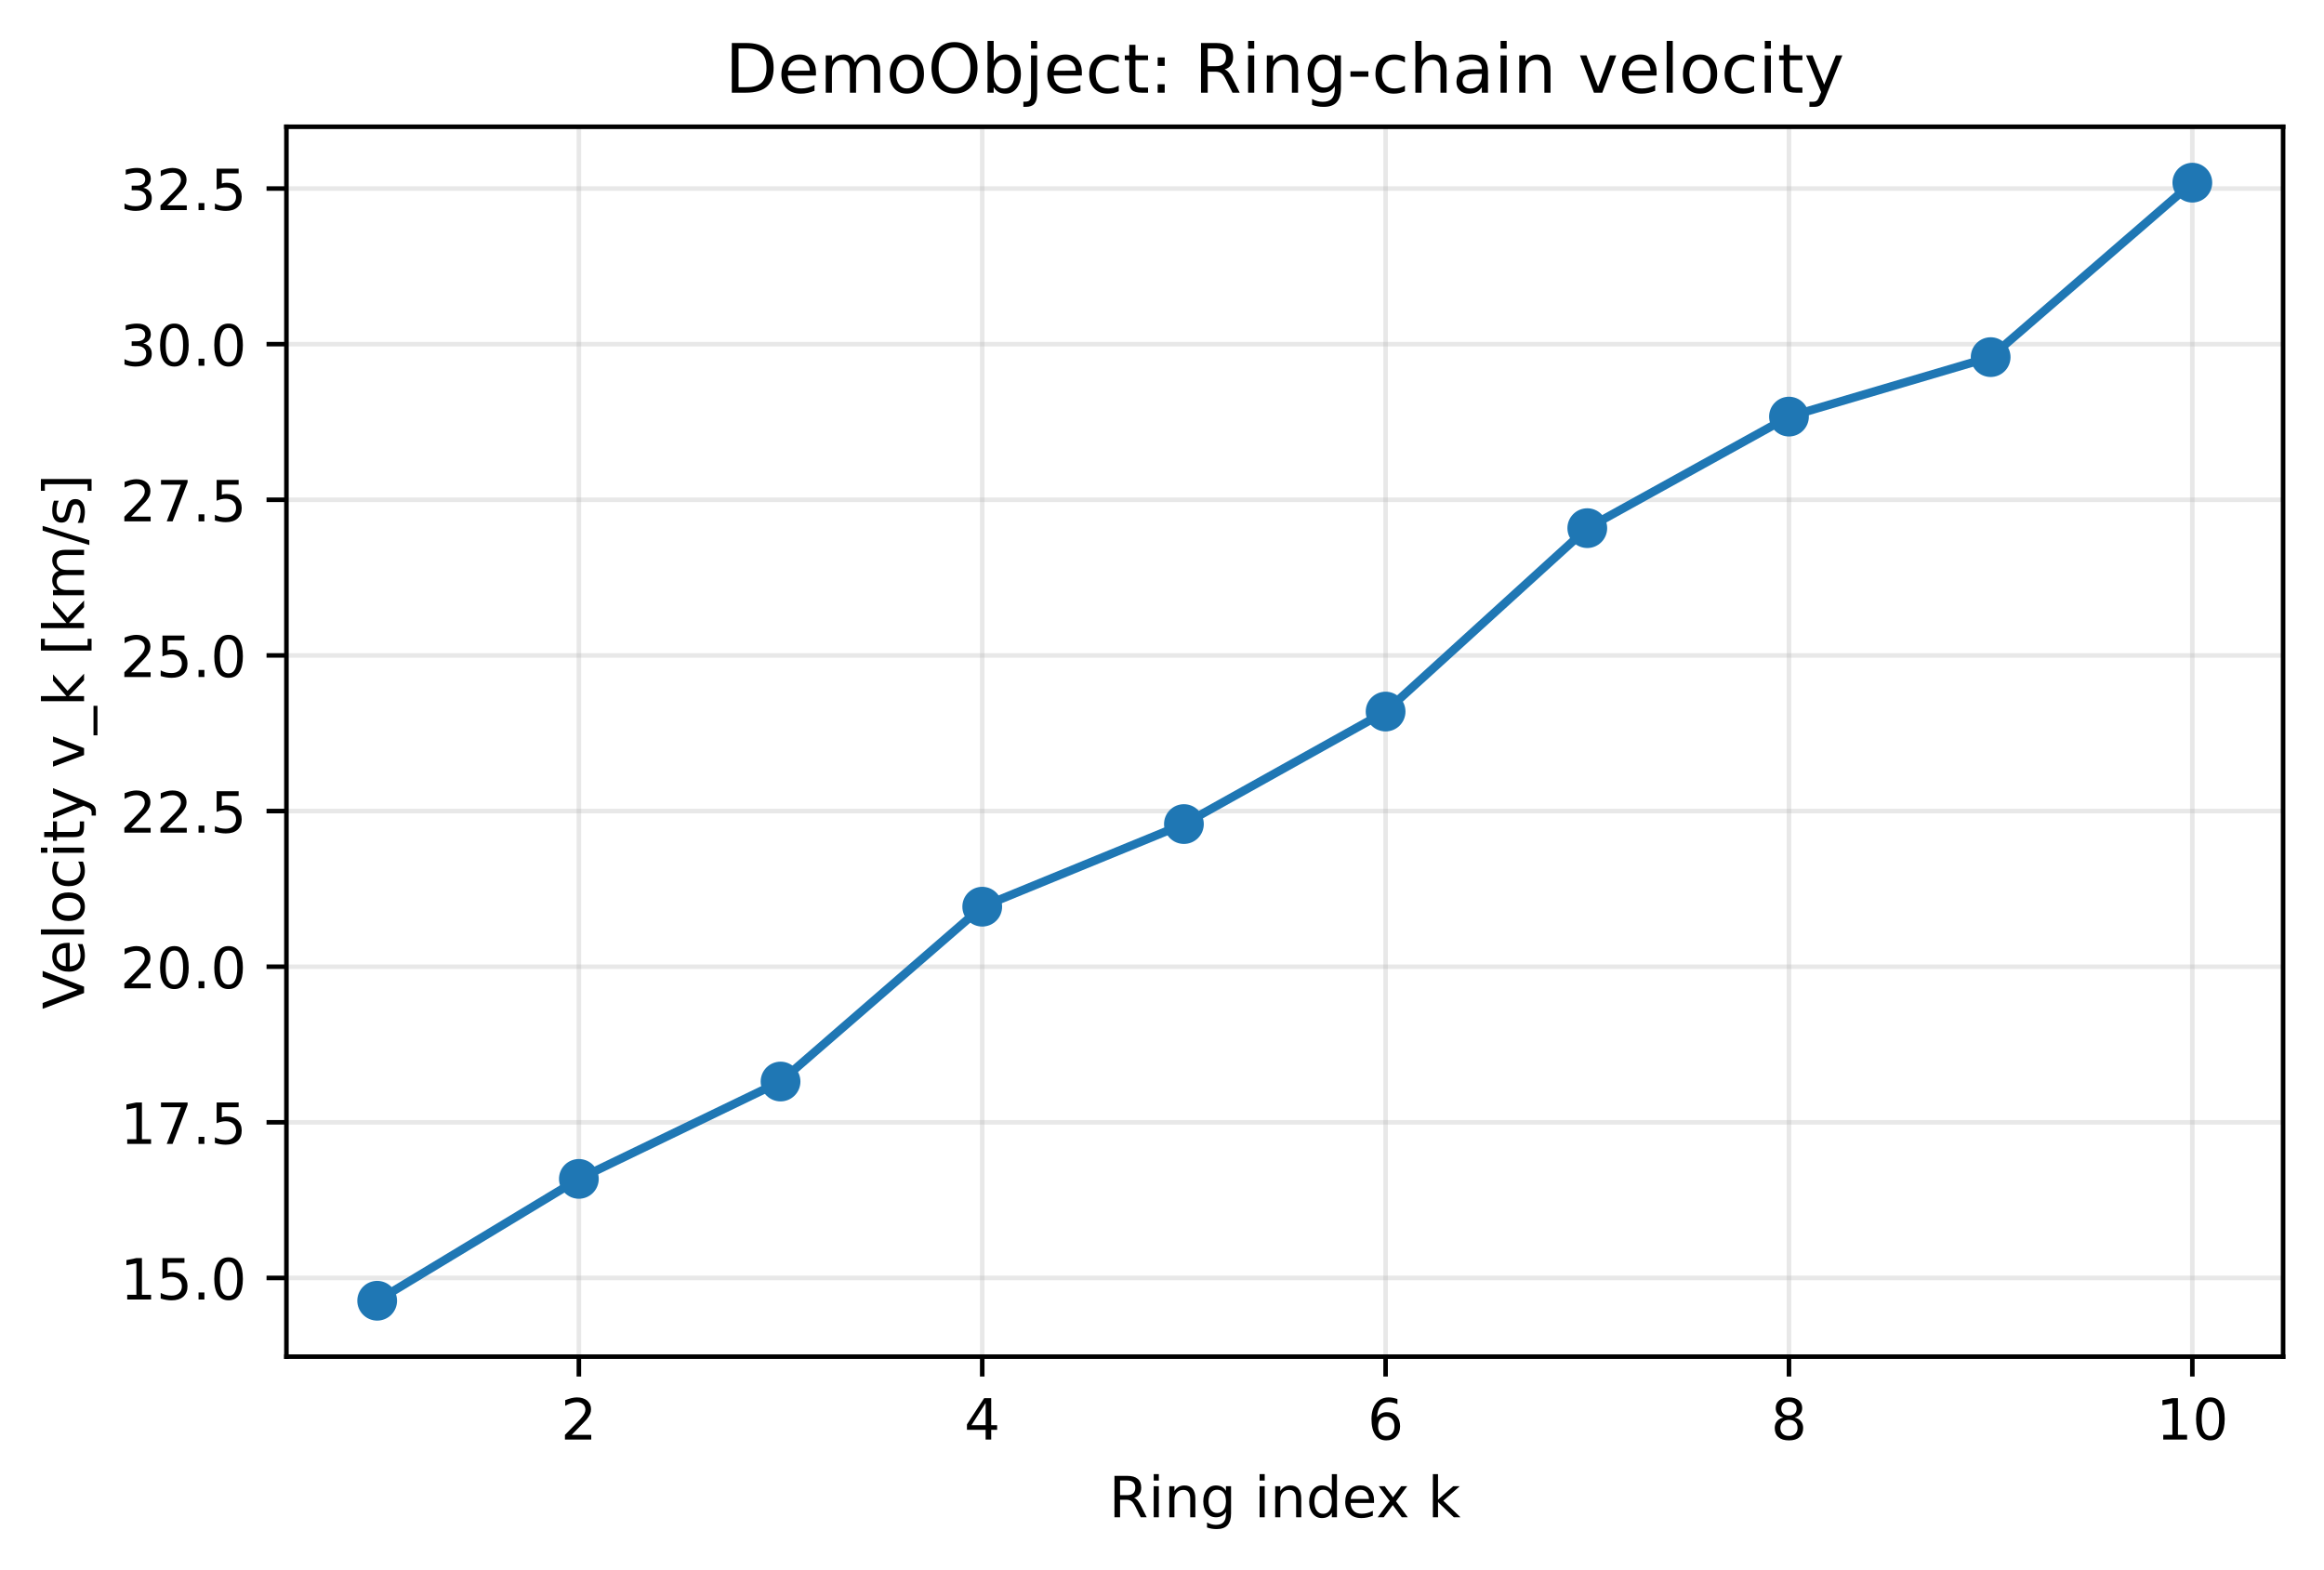
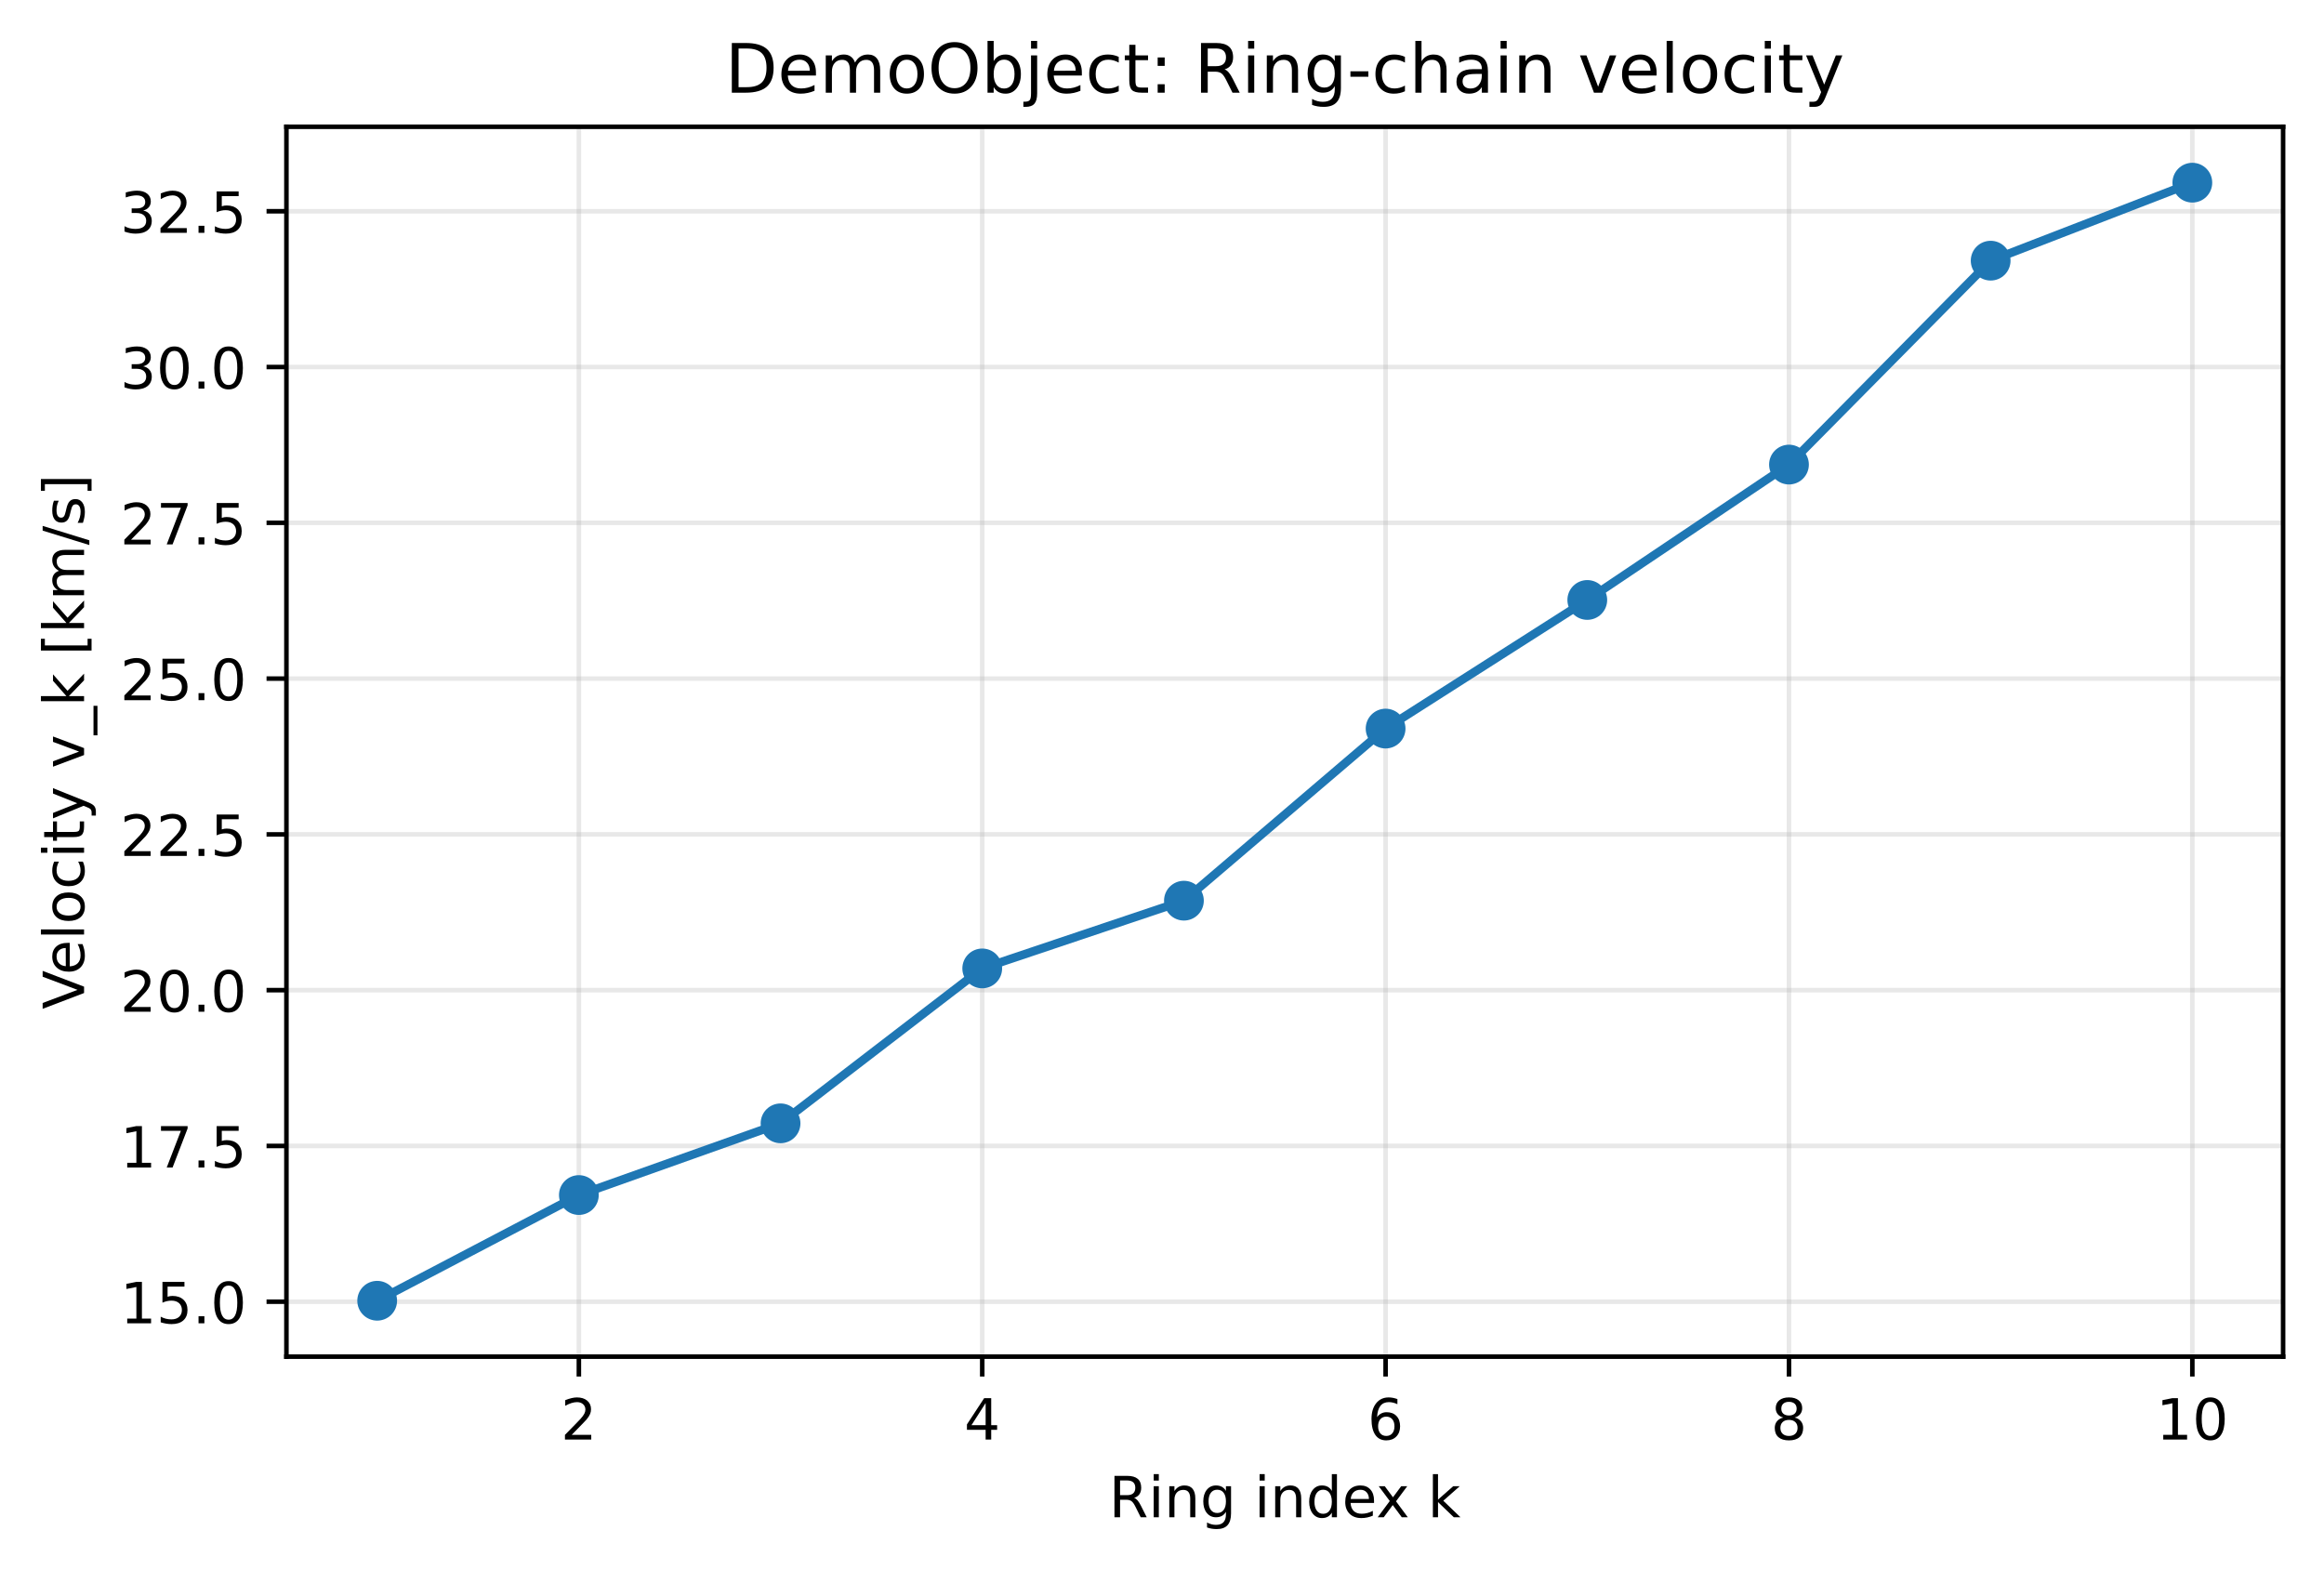
<svg xmlns="http://www.w3.org/2000/svg" xmlns:xlink="http://www.w3.org/1999/xlink" width="409.118pt" height="276.396pt" viewBox="0 0 409.118 276.396" version="1.1">
  <defs>
    <style type="text/css">*{stroke-linejoin: round; stroke-linecap: butt}</style>
  </defs>
  <g id="figure_1">
    <g id="patch_1">
      <path d="M 0 276.396  L 409.118 276.396  L 409.118 0  L 0 0  z " style="fill: #ffffff" />
    </g>
    <g id="axes_1">
      <g id="patch_2">
        <path d="M 50.422 238.84  L 401.918 238.84  L 401.918 22.318  L 50.422 22.318  z " style="fill: #ffffff" />
      </g>
      <g id="matplotlib.axis_1">
        <g id="xtick_1">
          <g id="line2d_1">
-             <path d="M 101.904 238.84  L 101.904 22.318  " clip-path="url(#p77e5ca4550)" style="fill: none; stroke: #b0b0b0; stroke-opacity: 0.3; stroke-width: 0.8; stroke-linecap: square" />
+             <path d="M 101.904 238.84  L 101.904 22.318  " clip-path="url(#p3a90d62d83)" style="fill: none; stroke: #b0b0b0; stroke-opacity: 0.3; stroke-width: 0.8; stroke-linecap: square" />
          </g>
          <g id="line2d_2">
            <defs>
-               <path id="m65d70c74c4" d="M 0 0  L 0 3.5  " style="stroke: #000000; stroke-width: 0.8" />
+               <path id="m80e7e30680" d="M 0 0  L 0 3.5  " style="stroke: #000000; stroke-width: 0.8" />
            </defs>
            <g>
-               <use xlink:href="#m65d70c74c4" x="101.904" y="238.84" style="stroke: #000000; stroke-width: 0.8" />
+               <use xlink:href="#m80e7e30680" x="101.904" y="238.84" style="stroke: #000000; stroke-width: 0.8" />
            </g>
          </g>
          <g id="text_1">
            <g transform="translate(98.72237 253.4381) scale(0.1 -0.1)">
              <defs>
                <path id="DejaVuSans-32" d="M 1228 531  L 3431 531  L 3431 0  L 469 0  L 469 531  Q 828 903 1448 1529  Q 2069 2156 2228 2338  Q 2531 2678 2651 2914  Q 2772 3150 2772 3378  Q 2772 3750 2511 3984  Q 2250 4219 1831 4219  Q 1534 4219 1204 4116  Q 875 4013 500 3803  L 500 4441  Q 881 4594 1212 4672  Q 1544 4750 1819 4750  Q 2544 4750 2975 4387  Q 3406 4025 3406 3419  Q 3406 3131 3298 2873  Q 3191 2616 2906 2266  Q 2828 2175 2409 1742  Q 1991 1309 1228 531  z " transform="scale(0.015625)" />
              </defs>
              <use xlink:href="#DejaVuSans-32" />
            </g>
          </g>
        </g>
        <g id="xtick_2">
          <g id="line2d_3">
-             <path d="M 172.913 238.84  L 172.913 22.318  " clip-path="url(#p77e5ca4550)" style="fill: none; stroke: #b0b0b0; stroke-opacity: 0.3; stroke-width: 0.8; stroke-linecap: square" />
+             <path d="M 172.913 238.84  L 172.913 22.318  " clip-path="url(#p3a90d62d83)" style="fill: none; stroke: #b0b0b0; stroke-opacity: 0.3; stroke-width: 0.8; stroke-linecap: square" />
          </g>
          <g id="line2d_4">
            <g>
-               <use xlink:href="#m65d70c74c4" x="172.913" y="238.84" style="stroke: #000000; stroke-width: 0.8" />
+               <use xlink:href="#m80e7e30680" x="172.913" y="238.84" style="stroke: #000000; stroke-width: 0.8" />
            </g>
          </g>
          <g id="text_2">
            <g transform="translate(169.7317 253.4381) scale(0.1 -0.1)">
              <defs>
                <path id="DejaVuSans-34" d="M 2419 4116  L 825 1625  L 2419 1625  L 2419 4116  z M 2253 4666  L 3047 4666  L 3047 1625  L 3713 1625  L 3713 1100  L 3047 1100  L 3047 0  L 2419 0  L 2419 1100  L 313 1100  L 313 1709  L 2253 4666  z " transform="scale(0.015625)" />
              </defs>
              <use xlink:href="#DejaVuSans-34" />
            </g>
          </g>
        </g>
        <g id="xtick_3">
          <g id="line2d_5">
-             <path d="M 243.922 238.84  L 243.922 22.318  " clip-path="url(#p77e5ca4550)" style="fill: none; stroke: #b0b0b0; stroke-opacity: 0.3; stroke-width: 0.8; stroke-linecap: square" />
+             <path d="M 243.922 238.84  L 243.922 22.318  " clip-path="url(#p3a90d62d83)" style="fill: none; stroke: #b0b0b0; stroke-opacity: 0.3; stroke-width: 0.8; stroke-linecap: square" />
          </g>
          <g id="line2d_6">
            <g>
-               <use xlink:href="#m65d70c74c4" x="243.922" y="238.84" style="stroke: #000000; stroke-width: 0.8" />
+               <use xlink:href="#m80e7e30680" x="243.922" y="238.84" style="stroke: #000000; stroke-width: 0.8" />
            </g>
          </g>
          <g id="text_3">
            <g transform="translate(240.741 253.4381) scale(0.1 -0.1)">
              <defs>
                <path id="DejaVuSans-36" d="M 2113 2584  Q 1688 2584 1439 2293  Q 1191 2003 1191 1497  Q 1191 994 1439 701  Q 1688 409 2113 409  Q 2538 409 2786 701  Q 3034 994 3034 1497  Q 3034 2003 2786 2293  Q 2538 2584 2113 2584  z M 3366 4563  L 3366 3988  Q 3128 4100 2886 4159  Q 2644 4219 2406 4219  Q 1781 4219 1451 3797  Q 1122 3375 1075 2522  Q 1259 2794 1537 2939  Q 1816 3084 2150 3084  Q 2853 3084 3261 2657  Q 3669 2231 3669 1497  Q 3669 778 3244 343  Q 2819 -91 2113 -91  Q 1303 -91 875 529  Q 447 1150 447 2328  Q 447 3434 972 4092  Q 1497 4750 2381 4750  Q 2619 4750 2861 4703  Q 3103 4656 3366 4563  z " transform="scale(0.015625)" />
              </defs>
              <use xlink:href="#DejaVuSans-36" />
            </g>
          </g>
        </g>
        <g id="xtick_4">
          <g id="line2d_7">
-             <path d="M 314.932 238.84  L 314.932 22.318  " clip-path="url(#p77e5ca4550)" style="fill: none; stroke: #b0b0b0; stroke-opacity: 0.3; stroke-width: 0.8; stroke-linecap: square" />
+             <path d="M 314.932 238.84  L 314.932 22.318  " clip-path="url(#p3a90d62d83)" style="fill: none; stroke: #b0b0b0; stroke-opacity: 0.3; stroke-width: 0.8; stroke-linecap: square" />
          </g>
          <g id="line2d_8">
            <g>
-               <use xlink:href="#m65d70c74c4" x="314.932" y="238.84" style="stroke: #000000; stroke-width: 0.8" />
+               <use xlink:href="#m80e7e30680" x="314.932" y="238.84" style="stroke: #000000; stroke-width: 0.8" />
            </g>
          </g>
          <g id="text_4">
            <g transform="translate(311.7503 253.4381) scale(0.1 -0.1)">
              <defs>
                <path id="DejaVuSans-38" d="M 2034 2216  Q 1584 2216 1326 1975  Q 1069 1734 1069 1313  Q 1069 891 1326 650  Q 1584 409 2034 409  Q 2484 409 2743 651  Q 3003 894 3003 1313  Q 3003 1734 2745 1975  Q 2488 2216 2034 2216  z M 1403 2484  Q 997 2584 770 2862  Q 544 3141 544 3541  Q 544 4100 942 4425  Q 1341 4750 2034 4750  Q 2731 4750 3128 4425  Q 3525 4100 3525 3541  Q 3525 3141 3298 2862  Q 3072 2584 2669 2484  Q 3125 2378 3379 2068  Q 3634 1759 3634 1313  Q 3634 634 3220 271  Q 2806 -91 2034 -91  Q 1263 -91 848 271  Q 434 634 434 1313  Q 434 1759 690 2068  Q 947 2378 1403 2484  z M 1172 3481  Q 1172 3119 1398 2916  Q 1625 2713 2034 2713  Q 2441 2713 2670 2916  Q 2900 3119 2900 3481  Q 2900 3844 2670 4047  Q 2441 4250 2034 4250  Q 1625 4250 1398 4047  Q 1172 3844 1172 3481  z " transform="scale(0.015625)" />
              </defs>
              <use xlink:href="#DejaVuSans-38" />
            </g>
          </g>
        </g>
        <g id="xtick_5">
          <g id="line2d_9">
-             <path d="M 385.941 238.84  L 385.941 22.318  " clip-path="url(#p77e5ca4550)" style="fill: none; stroke: #b0b0b0; stroke-opacity: 0.3; stroke-width: 0.8; stroke-linecap: square" />
+             <path d="M 385.941 238.84  L 385.941 22.318  " clip-path="url(#p3a90d62d83)" style="fill: none; stroke: #b0b0b0; stroke-opacity: 0.3; stroke-width: 0.8; stroke-linecap: square" />
          </g>
          <g id="line2d_10">
            <g>
-               <use xlink:href="#m65d70c74c4" x="385.941" y="238.84" style="stroke: #000000; stroke-width: 0.8" />
+               <use xlink:href="#m80e7e30680" x="385.941" y="238.84" style="stroke: #000000; stroke-width: 0.8" />
            </g>
          </g>
          <g id="text_5">
            <g transform="translate(379.5783 253.4381) scale(0.1 -0.1)">
              <defs>
                <path id="DejaVuSans-31" d="M 794 531  L 1825 531  L 1825 4091  L 703 3866  L 703 4441  L 1819 4666  L 2450 4666  L 2450 531  L 3481 531  L 3481 0  L 794 0  L 794 531  z " transform="scale(0.015625)" />
                <path id="DejaVuSans-30" d="M 2034 4250  Q 1547 4250 1301 3770  Q 1056 3291 1056 2328  Q 1056 1369 1301 889  Q 1547 409 2034 409  Q 2525 409 2770 889  Q 3016 1369 3016 2328  Q 3016 3291 2770 3770  Q 2525 4250 2034 4250  z M 2034 4750  Q 2819 4750 3233 4129  Q 3647 3509 3647 2328  Q 3647 1150 3233 529  Q 2819 -91 2034 -91  Q 1250 -91 836 529  Q 422 1150 422 2328  Q 422 3509 836 4129  Q 1250 4750 2034 4750  z " transform="scale(0.015625)" />
              </defs>
              <use xlink:href="#DejaVuSans-31" />
              <use xlink:href="#DejaVuSans-30" transform="translate(63.62305 0)" />
            </g>
          </g>
        </g>
        <g id="text_6">
          <g transform="translate(195.2098 267.1163) scale(0.1 -0.1)">
            <defs>
              <path id="DejaVuSans-52" d="M 2841 2188  Q 3044 2119 3236 1894  Q 3428 1669 3622 1275  L 4263 0  L 3584 0  L 2988 1197  Q 2756 1666 2539 1819  Q 2322 1972 1947 1972  L 1259 1972  L 1259 0  L 628 0  L 628 4666  L 2053 4666  Q 2853 4666 3247 4331  Q 3641 3997 3641 3322  Q 3641 2881 3436 2590  Q 3231 2300 2841 2188  z M 1259 4147  L 1259 2491  L 2053 2491  Q 2509 2491 2742 2702  Q 2975 2913 2975 3322  Q 2975 3731 2742 3939  Q 2509 4147 2053 4147  L 1259 4147  z " transform="scale(0.015625)" />
              <path id="DejaVuSans-69" d="M 603 3500  L 1178 3500  L 1178 0  L 603 0  L 603 3500  z M 603 4863  L 1178 4863  L 1178 4134  L 603 4134  L 603 4863  z " transform="scale(0.015625)" />
              <path id="DejaVuSans-6e" d="M 3513 2113  L 3513 0  L 2938 0  L 2938 2094  Q 2938 2591 2744 2837  Q 2550 3084 2163 3084  Q 1697 3084 1428 2787  Q 1159 2491 1159 1978  L 1159 0  L 581 0  L 581 3500  L 1159 3500  L 1159 2956  Q 1366 3272 1645 3428  Q 1925 3584 2291 3584  Q 2894 3584 3203 3211  Q 3513 2838 3513 2113  z " transform="scale(0.015625)" />
              <path id="DejaVuSans-67" d="M 2906 1791  Q 2906 2416 2648 2759  Q 2391 3103 1925 3103  Q 1463 3103 1205 2759  Q 947 2416 947 1791  Q 947 1169 1205 825  Q 1463 481 1925 481  Q 2391 481 2648 825  Q 2906 1169 2906 1791  z M 3481 434  Q 3481 -459 3084 -895  Q 2688 -1331 1869 -1331  Q 1566 -1331 1297 -1286  Q 1028 -1241 775 -1147  L 775 -588  Q 1028 -725 1275 -790  Q 1522 -856 1778 -856  Q 2344 -856 2625 -561  Q 2906 -266 2906 331  L 2906 616  Q 2728 306 2450 153  Q 2172 0 1784 0  Q 1141 0 747 490  Q 353 981 353 1791  Q 353 2603 747 3093  Q 1141 3584 1784 3584  Q 2172 3584 2450 3431  Q 2728 3278 2906 2969  L 2906 3500  L 3481 3500  L 3481 434  z " transform="scale(0.015625)" />
              <path id="DejaVuSans-20" transform="scale(0.015625)" />
              <path id="DejaVuSans-64" d="M 2906 2969  L 2906 4863  L 3481 4863  L 3481 0  L 2906 0  L 2906 525  Q 2725 213 2448 61  Q 2172 -91 1784 -91  Q 1150 -91 751 415  Q 353 922 353 1747  Q 353 2572 751 3078  Q 1150 3584 1784 3584  Q 2172 3584 2448 3432  Q 2725 3281 2906 2969  z M 947 1747  Q 947 1113 1208 752  Q 1469 391 1925 391  Q 2381 391 2643 752  Q 2906 1113 2906 1747  Q 2906 2381 2643 2742  Q 2381 3103 1925 3103  Q 1469 3103 1208 2742  Q 947 2381 947 1747  z " transform="scale(0.015625)" />
              <path id="DejaVuSans-65" d="M 3597 1894  L 3597 1613  L 953 1613  Q 991 1019 1311 708  Q 1631 397 2203 397  Q 2534 397 2845 478  Q 3156 559 3463 722  L 3463 178  Q 3153 47 2828 -22  Q 2503 -91 2169 -91  Q 1331 -91 842 396  Q 353 884 353 1716  Q 353 2575 817 3079  Q 1281 3584 2069 3584  Q 2775 3584 3186 3129  Q 3597 2675 3597 1894  z M 3022 2063  Q 3016 2534 2758 2815  Q 2500 3097 2075 3097  Q 1594 3097 1305 2825  Q 1016 2553 972 2059  L 3022 2063  z " transform="scale(0.015625)" />
              <path id="DejaVuSans-78" d="M 3513 3500  L 2247 1797  L 3578 0  L 2900 0  L 1881 1375  L 863 0  L 184 0  L 1544 1831  L 300 3500  L 978 3500  L 1906 2253  L 2834 3500  L 3513 3500  z " transform="scale(0.015625)" />
              <path id="DejaVuSans-6b" d="M 581 4863  L 1159 4863  L 1159 1991  L 2875 3500  L 3609 3500  L 1753 1863  L 3688 0  L 2938 0  L 1159 1709  L 1159 0  L 581 0  L 581 4863  z " transform="scale(0.015625)" />
            </defs>
            <use xlink:href="#DejaVuSans-52" />
            <use xlink:href="#DejaVuSans-69" transform="translate(69.48242 0)" />
            <use xlink:href="#DejaVuSans-6e" transform="translate(97.26562 0)" />
            <use xlink:href="#DejaVuSans-67" transform="translate(160.6445 0)" />
            <use xlink:href="#DejaVuSans-20" transform="translate(224.1211 0)" />
            <use xlink:href="#DejaVuSans-69" transform="translate(255.9082 0)" />
            <use xlink:href="#DejaVuSans-6e" transform="translate(283.6914 0)" />
            <use xlink:href="#DejaVuSans-64" transform="translate(347.0703 0)" />
            <use xlink:href="#DejaVuSans-65" transform="translate(410.5469 0)" />
            <use xlink:href="#DejaVuSans-78" transform="translate(470.3203 0)" />
            <use xlink:href="#DejaVuSans-20" transform="translate(529.5 0)" />
            <use xlink:href="#DejaVuSans-6b" transform="translate(561.2871 0)" />
          </g>
        </g>
      </g>
      <g id="matplotlib.axis_2">
        <g id="ytick_1">
          <g id="line2d_11">
-             <path d="M 50.422 224.983  L 401.918 224.983  " clip-path="url(#p77e5ca4550)" style="fill: none; stroke: #b0b0b0; stroke-opacity: 0.3; stroke-width: 0.8; stroke-linecap: square" />
+             <path d="M 50.422 229.168  L 401.918 229.168  " clip-path="url(#p3a90d62d83)" style="fill: none; stroke: #b0b0b0; stroke-opacity: 0.3; stroke-width: 0.8; stroke-linecap: square" />
          </g>
          <g id="line2d_12">
            <defs>
-               <path id="m739251671f" d="M 0 0  L -3.5 0  " style="stroke: #000000; stroke-width: 0.8" />
+               <path id="m6d4728b124" d="M 0 0  L -3.5 0  " style="stroke: #000000; stroke-width: 0.8" />
            </defs>
            <g>
-               <use xlink:href="#m739251671f" x="50.422" y="224.983" style="stroke: #000000; stroke-width: 0.8" />
+               <use xlink:href="#m6d4728b124" x="50.422" y="229.168" style="stroke: #000000; stroke-width: 0.8" />
            </g>
          </g>
          <g id="text_7">
-             <g transform="translate(21.15625 228.7823) scale(0.1 -0.1)">
+             <g transform="translate(21.15625 232.967) scale(0.1 -0.1)">
              <defs>
                <path id="DejaVuSans-35" d="M 691 4666  L 3169 4666  L 3169 4134  L 1269 4134  L 1269 2991  Q 1406 3038 1543 3061  Q 1681 3084 1819 3084  Q 2600 3084 3056 2656  Q 3513 2228 3513 1497  Q 3513 744 3044 326  Q 2575 -91 1722 -91  Q 1428 -91 1123 -41  Q 819 9 494 109  L 494 744  Q 775 591 1075 516  Q 1375 441 1709 441  Q 2250 441 2565 725  Q 2881 1009 2881 1497  Q 2881 1984 2565 2268  Q 2250 2553 1709 2553  Q 1456 2553 1204 2497  Q 953 2441 691 2322  L 691 4666  z " transform="scale(0.015625)" />
                <path id="DejaVuSans-2e" d="M 684 794  L 1344 794  L 1344 0  L 684 0  L 684 794  z " transform="scale(0.015625)" />
              </defs>
              <use xlink:href="#DejaVuSans-31" />
              <use xlink:href="#DejaVuSans-35" transform="translate(63.62305 0)" />
              <use xlink:href="#DejaVuSans-2e" transform="translate(127.2461 0)" />
              <use xlink:href="#DejaVuSans-30" transform="translate(159.0332 0)" />
            </g>
          </g>
        </g>
        <g id="ytick_2">
          <g id="line2d_13">
-             <path d="M 50.422 197.584  L 401.918 197.584  " clip-path="url(#p77e5ca4550)" style="fill: none; stroke: #b0b0b0; stroke-opacity: 0.3; stroke-width: 0.8; stroke-linecap: square" />
+             <path d="M 50.422 201.743  L 401.918 201.743  " clip-path="url(#p3a90d62d83)" style="fill: none; stroke: #b0b0b0; stroke-opacity: 0.3; stroke-width: 0.8; stroke-linecap: square" />
          </g>
          <g id="line2d_14">
            <g>
-               <use xlink:href="#m739251671f" x="50.422" y="197.584" style="stroke: #000000; stroke-width: 0.8" />
+               <use xlink:href="#m6d4728b124" x="50.422" y="201.743" style="stroke: #000000; stroke-width: 0.8" />
            </g>
          </g>
          <g id="text_8">
-             <g transform="translate(21.15625 201.3833) scale(0.1 -0.1)">
+             <g transform="translate(21.15625 205.5418) scale(0.1 -0.1)">
              <defs>
                <path id="DejaVuSans-37" d="M 525 4666  L 3525 4666  L 3525 4397  L 1831 0  L 1172 0  L 2766 4134  L 525 4134  L 525 4666  z " transform="scale(0.015625)" />
              </defs>
              <use xlink:href="#DejaVuSans-31" />
              <use xlink:href="#DejaVuSans-37" transform="translate(63.62305 0)" />
              <use xlink:href="#DejaVuSans-2e" transform="translate(127.2461 0)" />
              <use xlink:href="#DejaVuSans-35" transform="translate(159.0332 0)" />
            </g>
          </g>
        </g>
        <g id="ytick_3">
          <g id="line2d_15">
-             <path d="M 50.422 170.185  L 401.918 170.185  " clip-path="url(#p77e5ca4550)" style="fill: none; stroke: #b0b0b0; stroke-opacity: 0.3; stroke-width: 0.8; stroke-linecap: square" />
+             <path d="M 50.422 174.317  L 401.918 174.317  " clip-path="url(#p3a90d62d83)" style="fill: none; stroke: #b0b0b0; stroke-opacity: 0.3; stroke-width: 0.8; stroke-linecap: square" />
          </g>
          <g id="line2d_16">
            <g>
-               <use xlink:href="#m739251671f" x="50.422" y="170.185" style="stroke: #000000; stroke-width: 0.8" />
+               <use xlink:href="#m6d4728b124" x="50.422" y="174.317" style="stroke: #000000; stroke-width: 0.8" />
            </g>
          </g>
          <g id="text_9">
-             <g transform="translate(21.15625 173.9842) scale(0.1 -0.1)">
+             <g transform="translate(21.15625 178.1165) scale(0.1 -0.1)">
              <use xlink:href="#DejaVuSans-32" />
              <use xlink:href="#DejaVuSans-30" transform="translate(63.62305 0)" />
              <use xlink:href="#DejaVuSans-2e" transform="translate(127.2461 0)" />
              <use xlink:href="#DejaVuSans-30" transform="translate(159.0332 0)" />
            </g>
          </g>
        </g>
        <g id="ytick_4">
          <g id="line2d_17">
-             <path d="M 50.422 142.786  L 401.918 142.786  " clip-path="url(#p77e5ca4550)" style="fill: none; stroke: #b0b0b0; stroke-opacity: 0.3; stroke-width: 0.8; stroke-linecap: square" />
+             <path d="M 50.422 146.892  L 401.918 146.892  " clip-path="url(#p3a90d62d83)" style="fill: none; stroke: #b0b0b0; stroke-opacity: 0.3; stroke-width: 0.8; stroke-linecap: square" />
          </g>
          <g id="line2d_18">
            <g>
-               <use xlink:href="#m739251671f" x="50.422" y="142.786" style="stroke: #000000; stroke-width: 0.8" />
+               <use xlink:href="#m6d4728b124" x="50.422" y="146.892" style="stroke: #000000; stroke-width: 0.8" />
            </g>
          </g>
          <g id="text_10">
-             <g transform="translate(21.15625 146.5851) scale(0.1 -0.1)">
+             <g transform="translate(21.15625 150.6913) scale(0.1 -0.1)">
              <use xlink:href="#DejaVuSans-32" />
              <use xlink:href="#DejaVuSans-32" transform="translate(63.62305 0)" />
              <use xlink:href="#DejaVuSans-2e" transform="translate(127.2461 0)" />
              <use xlink:href="#DejaVuSans-35" transform="translate(159.0332 0)" />
            </g>
          </g>
        </g>
        <g id="ytick_5">
          <g id="line2d_19">
-             <path d="M 50.422 115.387  L 401.918 115.387  " clip-path="url(#p77e5ca4550)" style="fill: none; stroke: #b0b0b0; stroke-opacity: 0.3; stroke-width: 0.8; stroke-linecap: square" />
+             <path d="M 50.422 119.467  L 401.918 119.467  " clip-path="url(#p3a90d62d83)" style="fill: none; stroke: #b0b0b0; stroke-opacity: 0.3; stroke-width: 0.8; stroke-linecap: square" />
          </g>
          <g id="line2d_20">
            <g>
-               <use xlink:href="#m739251671f" x="50.422" y="115.387" style="stroke: #000000; stroke-width: 0.8" />
+               <use xlink:href="#m6d4728b124" x="50.422" y="119.467" style="stroke: #000000; stroke-width: 0.8" />
            </g>
          </g>
          <g id="text_11">
-             <g transform="translate(21.15625 119.1861) scale(0.1 -0.1)">
+             <g transform="translate(21.15625 123.2661) scale(0.1 -0.1)">
              <use xlink:href="#DejaVuSans-32" />
              <use xlink:href="#DejaVuSans-35" transform="translate(63.62305 0)" />
              <use xlink:href="#DejaVuSans-2e" transform="translate(127.2461 0)" />
              <use xlink:href="#DejaVuSans-30" transform="translate(159.0332 0)" />
            </g>
          </g>
        </g>
        <g id="ytick_6">
          <g id="line2d_21">
-             <path d="M 50.422 87.988  L 401.918 87.988  " clip-path="url(#p77e5ca4550)" style="fill: none; stroke: #b0b0b0; stroke-opacity: 0.3; stroke-width: 0.8; stroke-linecap: square" />
+             <path d="M 50.422 92.042  L 401.918 92.042  " clip-path="url(#p3a90d62d83)" style="fill: none; stroke: #b0b0b0; stroke-opacity: 0.3; stroke-width: 0.8; stroke-linecap: square" />
          </g>
          <g id="line2d_22">
            <g>
-               <use xlink:href="#m739251671f" x="50.422" y="87.988" style="stroke: #000000; stroke-width: 0.8" />
+               <use xlink:href="#m6d4728b124" x="50.422" y="92.042" style="stroke: #000000; stroke-width: 0.8" />
            </g>
          </g>
          <g id="text_12">
-             <g transform="translate(21.15625 91.787) scale(0.1 -0.1)">
+             <g transform="translate(21.15625 95.84088) scale(0.1 -0.1)">
              <use xlink:href="#DejaVuSans-32" />
              <use xlink:href="#DejaVuSans-37" transform="translate(63.62305 0)" />
              <use xlink:href="#DejaVuSans-2e" transform="translate(127.2461 0)" />
              <use xlink:href="#DejaVuSans-35" transform="translate(159.0332 0)" />
            </g>
          </g>
        </g>
        <g id="ytick_7">
          <g id="line2d_23">
-             <path d="M 50.422 60.589  L 401.918 60.589  " clip-path="url(#p77e5ca4550)" style="fill: none; stroke: #b0b0b0; stroke-opacity: 0.3; stroke-width: 0.8; stroke-linecap: square" />
+             <path d="M 50.422 64.616  L 401.918 64.616  " clip-path="url(#p3a90d62d83)" style="fill: none; stroke: #b0b0b0; stroke-opacity: 0.3; stroke-width: 0.8; stroke-linecap: square" />
          </g>
          <g id="line2d_24">
            <g>
-               <use xlink:href="#m739251671f" x="50.422" y="60.589" style="stroke: #000000; stroke-width: 0.8" />
+               <use xlink:href="#m6d4728b124" x="50.422" y="64.616" style="stroke: #000000; stroke-width: 0.8" />
            </g>
          </g>
          <g id="text_13">
-             <g transform="translate(21.15625 64.38794) scale(0.1 -0.1)">
+             <g transform="translate(21.15625 68.41566) scale(0.1 -0.1)">
              <defs>
                <path id="DejaVuSans-33" d="M 2597 2516  Q 3050 2419 3304 2112  Q 3559 1806 3559 1356  Q 3559 666 3084 287  Q 2609 -91 1734 -91  Q 1441 -91 1130 -33  Q 819 25 488 141  L 488 750  Q 750 597 1062 519  Q 1375 441 1716 441  Q 2309 441 2620 675  Q 2931 909 2931 1356  Q 2931 1769 2642 2001  Q 2353 2234 1838 2234  L 1294 2234  L 1294 2753  L 1863 2753  Q 2328 2753 2575 2939  Q 2822 3125 2822 3475  Q 2822 3834 2567 4026  Q 2313 4219 1838 4219  Q 1578 4219 1281 4162  Q 984 4106 628 3988  L 628 4550  Q 988 4650 1302 4700  Q 1616 4750 1894 4750  Q 2613 4750 3031 4423  Q 3450 4097 3450 3541  Q 3450 3153 3228 2886  Q 3006 2619 2597 2516  z " transform="scale(0.015625)" />
              </defs>
              <use xlink:href="#DejaVuSans-33" />
              <use xlink:href="#DejaVuSans-30" transform="translate(63.62305 0)" />
              <use xlink:href="#DejaVuSans-2e" transform="translate(127.2461 0)" />
              <use xlink:href="#DejaVuSans-30" transform="translate(159.0332 0)" />
            </g>
          </g>
        </g>
        <g id="ytick_8">
          <g id="line2d_25">
-             <path d="M 50.422 33.19  L 401.918 33.19  " clip-path="url(#p77e5ca4550)" style="fill: none; stroke: #b0b0b0; stroke-opacity: 0.3; stroke-width: 0.8; stroke-linecap: square" />
+             <path d="M 50.422 37.191  L 401.918 37.191  " clip-path="url(#p3a90d62d83)" style="fill: none; stroke: #b0b0b0; stroke-opacity: 0.3; stroke-width: 0.8; stroke-linecap: square" />
          </g>
          <g id="line2d_26">
            <g>
-               <use xlink:href="#m739251671f" x="50.422" y="33.19" style="stroke: #000000; stroke-width: 0.8" />
+               <use xlink:href="#m6d4728b124" x="50.422" y="37.191" style="stroke: #000000; stroke-width: 0.8" />
            </g>
          </g>
          <g id="text_14">
-             <g transform="translate(21.15625 36.98888) scale(0.1 -0.1)">
+             <g transform="translate(21.15625 40.99044) scale(0.1 -0.1)">
              <use xlink:href="#DejaVuSans-33" />
              <use xlink:href="#DejaVuSans-32" transform="translate(63.62305 0)" />
              <use xlink:href="#DejaVuSans-2e" transform="translate(127.2461 0)" />
              <use xlink:href="#DejaVuSans-35" transform="translate(159.0332 0)" />
            </g>
          </g>
        </g>
        <g id="text_15">
          <g transform="translate(14.79844 177.6836) rotate(-90) scale(0.1 -0.1)">
            <defs>
              <path id="DejaVuSans-56" d="M 1831 0  L 50 4666  L 709 4666  L 2188 738  L 3669 4666  L 4325 4666  L 2547 0  L 1831 0  z " transform="scale(0.015625)" />
              <path id="DejaVuSans-6c" d="M 603 4863  L 1178 4863  L 1178 0  L 603 0  L 603 4863  z " transform="scale(0.015625)" />
              <path id="DejaVuSans-6f" d="M 1959 3097  Q 1497 3097 1228 2736  Q 959 2375 959 1747  Q 959 1119 1226 758  Q 1494 397 1959 397  Q 2419 397 2687 759  Q 2956 1122 2956 1747  Q 2956 2369 2687 2733  Q 2419 3097 1959 3097  z M 1959 3584  Q 2709 3584 3137 3096  Q 3566 2609 3566 1747  Q 3566 888 3137 398  Q 2709 -91 1959 -91  Q 1206 -91 779 398  Q 353 888 353 1747  Q 353 2609 779 3096  Q 1206 3584 1959 3584  z " transform="scale(0.015625)" />
              <path id="DejaVuSans-63" d="M 3122 3366  L 3122 2828  Q 2878 2963 2633 3030  Q 2388 3097 2138 3097  Q 1578 3097 1268 2742  Q 959 2388 959 1747  Q 959 1106 1268 751  Q 1578 397 2138 397  Q 2388 397 2633 464  Q 2878 531 3122 666  L 3122 134  Q 2881 22 2623 -34  Q 2366 -91 2075 -91  Q 1284 -91 818 406  Q 353 903 353 1747  Q 353 2603 823 3093  Q 1294 3584 2113 3584  Q 2378 3584 2631 3529  Q 2884 3475 3122 3366  z " transform="scale(0.015625)" />
              <path id="DejaVuSans-74" d="M 1172 4494  L 1172 3500  L 2356 3500  L 2356 3053  L 1172 3053  L 1172 1153  Q 1172 725 1289 603  Q 1406 481 1766 481  L 2356 481  L 2356 0  L 1766 0  Q 1100 0 847 248  Q 594 497 594 1153  L 594 3053  L 172 3053  L 172 3500  L 594 3500  L 594 4494  L 1172 4494  z " transform="scale(0.015625)" />
              <path id="DejaVuSans-79" d="M 2059 -325  Q 1816 -950 1584 -1140  Q 1353 -1331 966 -1331  L 506 -1331  L 506 -850  L 844 -850  Q 1081 -850 1212 -737  Q 1344 -625 1503 -206  L 1606 56  L 191 3500  L 800 3500  L 1894 763  L 2988 3500  L 3597 3500  L 2059 -325  z " transform="scale(0.015625)" />
              <path id="DejaVuSans-76" d="M 191 3500  L 800 3500  L 1894 563  L 2988 3500  L 3597 3500  L 2284 0  L 1503 0  L 191 3500  z " transform="scale(0.015625)" />
              <path id="DejaVuSans-5f" d="M 3263 -1063  L 3263 -1509  L -63 -1509  L -63 -1063  L 3263 -1063  z " transform="scale(0.015625)" />
              <path id="DejaVuSans-5b" d="M 550 4863  L 1875 4863  L 1875 4416  L 1125 4416  L 1125 -397  L 1875 -397  L 1875 -844  L 550 -844  L 550 4863  z " transform="scale(0.015625)" />
              <path id="DejaVuSans-6d" d="M 3328 2828  Q 3544 3216 3844 3400  Q 4144 3584 4550 3584  Q 5097 3584 5394 3201  Q 5691 2819 5691 2113  L 5691 0  L 5113 0  L 5113 2094  Q 5113 2597 4934 2840  Q 4756 3084 4391 3084  Q 3944 3084 3684 2787  Q 3425 2491 3425 1978  L 3425 0  L 2847 0  L 2847 2094  Q 2847 2600 2669 2842  Q 2491 3084 2119 3084  Q 1678 3084 1418 2786  Q 1159 2488 1159 1978  L 1159 0  L 581 0  L 581 3500  L 1159 3500  L 1159 2956  Q 1356 3278 1631 3431  Q 1906 3584 2284 3584  Q 2666 3584 2933 3390  Q 3200 3197 3328 2828  z " transform="scale(0.015625)" />
              <path id="DejaVuSans-2f" d="M 1625 4666  L 2156 4666  L 531 -594  L 0 -594  L 1625 4666  z " transform="scale(0.015625)" />
              <path id="DejaVuSans-73" d="M 2834 3397  L 2834 2853  Q 2591 2978 2328 3040  Q 2066 3103 1784 3103  Q 1356 3103 1142 2972  Q 928 2841 928 2578  Q 928 2378 1081 2264  Q 1234 2150 1697 2047  L 1894 2003  Q 2506 1872 2764 1633  Q 3022 1394 3022 966  Q 3022 478 2636 193  Q 2250 -91 1575 -91  Q 1294 -91 989 -36  Q 684 19 347 128  L 347 722  Q 666 556 975 473  Q 1284 391 1588 391  Q 1994 391 2212 530  Q 2431 669 2431 922  Q 2431 1156 2273 1281  Q 2116 1406 1581 1522  L 1381 1569  Q 847 1681 609 1914  Q 372 2147 372 2553  Q 372 3047 722 3315  Q 1072 3584 1716 3584  Q 2034 3584 2315 3537  Q 2597 3491 2834 3397  z " transform="scale(0.015625)" />
              <path id="DejaVuSans-5d" d="M 1947 4863  L 1947 -844  L 622 -844  L 622 -397  L 1369 -397  L 1369 4416  L 622 4416  L 622 4863  L 1947 4863  z " transform="scale(0.015625)" />
            </defs>
            <use xlink:href="#DejaVuSans-56" />
            <use xlink:href="#DejaVuSans-65" transform="translate(60.6582 0)" />
            <use xlink:href="#DejaVuSans-6c" transform="translate(122.1816 0)" />
            <use xlink:href="#DejaVuSans-6f" transform="translate(149.9648 0)" />
            <use xlink:href="#DejaVuSans-63" transform="translate(211.1465 0)" />
            <use xlink:href="#DejaVuSans-69" transform="translate(266.127 0)" />
            <use xlink:href="#DejaVuSans-74" transform="translate(293.9102 0)" />
            <use xlink:href="#DejaVuSans-79" transform="translate(333.1191 0)" />
            <use xlink:href="#DejaVuSans-20" transform="translate(392.2988 0)" />
            <use xlink:href="#DejaVuSans-76" transform="translate(424.0859 0)" />
            <use xlink:href="#DejaVuSans-5f" transform="translate(483.2656 0)" />
            <use xlink:href="#DejaVuSans-6b" transform="translate(533.2656 0)" />
            <use xlink:href="#DejaVuSans-20" transform="translate(591.1758 0)" />
            <use xlink:href="#DejaVuSans-5b" transform="translate(622.9629 0)" />
            <use xlink:href="#DejaVuSans-6b" transform="translate(661.9766 0)" />
            <use xlink:href="#DejaVuSans-6d" transform="translate(719.8867 0)" />
            <use xlink:href="#DejaVuSans-2f" transform="translate(817.2988 0)" />
            <use xlink:href="#DejaVuSans-73" transform="translate(850.9902 0)" />
            <use xlink:href="#DejaVuSans-5d" transform="translate(903.0898 0)" />
          </g>
        </g>
      </g>
      <g id="line2d_27">
-         <path d="M 66.399 228.998  L 101.904 207.544  L 137.408 190.405  L 172.913 159.624  L 208.418 145.077  L 243.922 125.271  L 279.427 92.982  L 314.932 73.345  L 350.436 62.873  L 385.941 32.16  " clip-path="url(#p77e5ca4550)" style="fill: none; stroke: #1f77b4; stroke-width: 1.5; stroke-linecap: square" />
+         <path d="M 66.399 228.998  L 101.904 210.388  L 137.408 197.765  L 172.913 170.492  L 208.418 158.564  L 243.922 128.267  L 279.427 105.623  L 314.932 81.789  L 350.436 45.89  L 385.941 32.16  " clip-path="url(#p3a90d62d83)" style="fill: none; stroke: #1f77b4; stroke-width: 1.5; stroke-linecap: square" />
        <defs>
-           <path id="m56da105ffd" d="M 0 3  C 0.796 3 1.559 2.684 2.121 2.121  C 2.684 1.559 3 0.796 3 0  C 3 -0.796 2.684 -1.559 2.121 -2.121  C 1.559 -2.684 0.796 -3 0 -3  C -0.796 -3 -1.559 -2.684 -2.121 -2.121  C -2.684 -1.559 -3 -0.796 -3 0  C -3 0.796 -2.684 1.559 -2.121 2.121  C -1.559 2.684 -0.796 3 0 3  z " style="stroke: #1f77b4" />
+           <path id="m6679d9da70" d="M 0 3  C 0.796 3 1.559 2.684 2.121 2.121  C 2.684 1.559 3 0.796 3 0  C 3 -0.796 2.684 -1.559 2.121 -2.121  C 1.559 -2.684 0.796 -3 0 -3  C -0.796 -3 -1.559 -2.684 -2.121 -2.121  C -2.684 -1.559 -3 -0.796 -3 0  C -3 0.796 -2.684 1.559 -2.121 2.121  C -1.559 2.684 -0.796 3 0 3  z " style="stroke: #1f77b4" />
        </defs>
-         <g clip-path="url(#p77e5ca4550)">
-           <use xlink:href="#m56da105ffd" x="66.399" y="228.998" style="fill: #1f77b4; stroke: #1f77b4" />
-           <use xlink:href="#m56da105ffd" x="101.904" y="207.544" style="fill: #1f77b4; stroke: #1f77b4" />
-           <use xlink:href="#m56da105ffd" x="137.408" y="190.405" style="fill: #1f77b4; stroke: #1f77b4" />
-           <use xlink:href="#m56da105ffd" x="172.913" y="159.624" style="fill: #1f77b4; stroke: #1f77b4" />
-           <use xlink:href="#m56da105ffd" x="208.418" y="145.077" style="fill: #1f77b4; stroke: #1f77b4" />
-           <use xlink:href="#m56da105ffd" x="243.922" y="125.271" style="fill: #1f77b4; stroke: #1f77b4" />
-           <use xlink:href="#m56da105ffd" x="279.427" y="92.982" style="fill: #1f77b4; stroke: #1f77b4" />
-           <use xlink:href="#m56da105ffd" x="314.932" y="73.345" style="fill: #1f77b4; stroke: #1f77b4" />
-           <use xlink:href="#m56da105ffd" x="350.436" y="62.873" style="fill: #1f77b4; stroke: #1f77b4" />
-           <use xlink:href="#m56da105ffd" x="385.941" y="32.16" style="fill: #1f77b4; stroke: #1f77b4" />
+         <g clip-path="url(#p3a90d62d83)">
+           <use xlink:href="#m6679d9da70" x="66.399" y="228.998" style="fill: #1f77b4; stroke: #1f77b4" />
+           <use xlink:href="#m6679d9da70" x="101.904" y="210.388" style="fill: #1f77b4; stroke: #1f77b4" />
+           <use xlink:href="#m6679d9da70" x="137.408" y="197.765" style="fill: #1f77b4; stroke: #1f77b4" />
+           <use xlink:href="#m6679d9da70" x="172.913" y="170.492" style="fill: #1f77b4; stroke: #1f77b4" />
+           <use xlink:href="#m6679d9da70" x="208.418" y="158.564" style="fill: #1f77b4; stroke: #1f77b4" />
+           <use xlink:href="#m6679d9da70" x="243.922" y="128.267" style="fill: #1f77b4; stroke: #1f77b4" />
+           <use xlink:href="#m6679d9da70" x="279.427" y="105.623" style="fill: #1f77b4; stroke: #1f77b4" />
+           <use xlink:href="#m6679d9da70" x="314.932" y="81.789" style="fill: #1f77b4; stroke: #1f77b4" />
+           <use xlink:href="#m6679d9da70" x="350.436" y="45.89" style="fill: #1f77b4; stroke: #1f77b4" />
+           <use xlink:href="#m6679d9da70" x="385.941" y="32.16" style="fill: #1f77b4; stroke: #1f77b4" />
        </g>
      </g>
      <g id="patch_3">
        <path d="M 50.422 238.84  L 50.422 22.318  " style="fill: none; stroke: #000000; stroke-width: 0.8; stroke-linejoin: miter; stroke-linecap: square" />
      </g>
      <g id="patch_4">
        <path d="M 401.918 238.84  L 401.918 22.318  " style="fill: none; stroke: #000000; stroke-width: 0.8; stroke-linejoin: miter; stroke-linecap: square" />
      </g>
      <g id="patch_5">
        <path d="M 50.422 238.84  L 401.918 238.84  " style="fill: none; stroke: #000000; stroke-width: 0.8; stroke-linejoin: miter; stroke-linecap: square" />
      </g>
      <g id="patch_6">
        <path d="M 50.422 22.318  L 401.918 22.318  " style="fill: none; stroke: #000000; stroke-width: 0.8; stroke-linejoin: miter; stroke-linecap: square" />
      </g>
      <g id="text_16">
        <g transform="translate(127.6546 16.31812) scale(0.12 -0.12)">
          <defs>
            <path id="DejaVuSans-44" d="M 1259 4147  L 1259 519  L 2022 519  Q 2988 519 3436 956  Q 3884 1394 3884 2338  Q 3884 3275 3436 3711  Q 2988 4147 2022 4147  L 1259 4147  z M 628 4666  L 1925 4666  Q 3281 4666 3915 4102  Q 4550 3538 4550 2338  Q 4550 1131 3912 565  Q 3275 0 1925 0  L 628 0  L 628 4666  z " transform="scale(0.015625)" />
            <path id="DejaVuSans-4f" d="M 2522 4238  Q 1834 4238 1429 3725  Q 1025 3213 1025 2328  Q 1025 1447 1429 934  Q 1834 422 2522 422  Q 3209 422 3611 934  Q 4013 1447 4013 2328  Q 4013 3213 3611 3725  Q 3209 4238 2522 4238  z M 2522 4750  Q 3503 4750 4090 4092  Q 4678 3434 4678 2328  Q 4678 1225 4090 567  Q 3503 -91 2522 -91  Q 1538 -91 948 565  Q 359 1222 359 2328  Q 359 3434 948 4092  Q 1538 4750 2522 4750  z " transform="scale(0.015625)" />
            <path id="DejaVuSans-62" d="M 3116 1747  Q 3116 2381 2855 2742  Q 2594 3103 2138 3103  Q 1681 3103 1420 2742  Q 1159 2381 1159 1747  Q 1159 1113 1420 752  Q 1681 391 2138 391  Q 2594 391 2855 752  Q 3116 1113 3116 1747  z M 1159 2969  Q 1341 3281 1617 3432  Q 1894 3584 2278 3584  Q 2916 3584 3314 3078  Q 3713 2572 3713 1747  Q 3713 922 3314 415  Q 2916 -91 2278 -91  Q 1894 -91 1617 61  Q 1341 213 1159 525  L 1159 0  L 581 0  L 581 4863  L 1159 4863  L 1159 2969  z " transform="scale(0.015625)" />
            <path id="DejaVuSans-6a" d="M 603 3500  L 1178 3500  L 1178 -63  Q 1178 -731 923 -1031  Q 669 -1331 103 -1331  L -116 -1331  L -116 -844  L 38 -844  Q 366 -844 484 -692  Q 603 -541 603 -63  L 603 3500  z M 603 4863  L 1178 4863  L 1178 4134  L 603 4134  L 603 4863  z " transform="scale(0.015625)" />
            <path id="DejaVuSans-3a" d="M 750 794  L 1409 794  L 1409 0  L 750 0  L 750 794  z M 750 3309  L 1409 3309  L 1409 2516  L 750 2516  L 750 3309  z " transform="scale(0.015625)" />
            <path id="DejaVuSans-2d" d="M 313 2009  L 1997 2009  L 1997 1497  L 313 1497  L 313 2009  z " transform="scale(0.015625)" />
            <path id="DejaVuSans-68" d="M 3513 2113  L 3513 0  L 2938 0  L 2938 2094  Q 2938 2591 2744 2837  Q 2550 3084 2163 3084  Q 1697 3084 1428 2787  Q 1159 2491 1159 1978  L 1159 0  L 581 0  L 581 4863  L 1159 4863  L 1159 2956  Q 1366 3272 1645 3428  Q 1925 3584 2291 3584  Q 2894 3584 3203 3211  Q 3513 2838 3513 2113  z " transform="scale(0.015625)" />
            <path id="DejaVuSans-61" d="M 2194 1759  Q 1497 1759 1228 1600  Q 959 1441 959 1056  Q 959 750 1161 570  Q 1363 391 1709 391  Q 2188 391 2477 730  Q 2766 1069 2766 1631  L 2766 1759  L 2194 1759  z M 3341 1997  L 3341 0  L 2766 0  L 2766 531  Q 2569 213 2275 61  Q 1981 -91 1556 -91  Q 1019 -91 701 211  Q 384 513 384 1019  Q 384 1609 779 1909  Q 1175 2209 1959 2209  L 2766 2209  L 2766 2266  Q 2766 2663 2505 2880  Q 2244 3097 1772 3097  Q 1472 3097 1187 3025  Q 903 2953 641 2809  L 641 3341  Q 956 3463 1253 3523  Q 1550 3584 1831 3584  Q 2591 3584 2966 3190  Q 3341 2797 3341 1997  z " transform="scale(0.015625)" />
          </defs>
          <use xlink:href="#DejaVuSans-44" />
          <use xlink:href="#DejaVuSans-65" transform="translate(77.00195 0)" />
          <use xlink:href="#DejaVuSans-6d" transform="translate(138.5254 0)" />
          <use xlink:href="#DejaVuSans-6f" transform="translate(235.9375 0)" />
          <use xlink:href="#DejaVuSans-4f" transform="translate(297.1191 0)" />
          <use xlink:href="#DejaVuSans-62" transform="translate(375.8301 0)" />
          <use xlink:href="#DejaVuSans-6a" transform="translate(439.3066 0)" />
          <use xlink:href="#DejaVuSans-65" transform="translate(467.0898 0)" />
          <use xlink:href="#DejaVuSans-63" transform="translate(528.6133 0)" />
          <use xlink:href="#DejaVuSans-74" transform="translate(583.5938 0)" />
          <use xlink:href="#DejaVuSans-3a" transform="translate(622.8027 0)" />
          <use xlink:href="#DejaVuSans-20" transform="translate(656.4941 0)" />
          <use xlink:href="#DejaVuSans-52" transform="translate(688.2812 0)" />
          <use xlink:href="#DejaVuSans-69" transform="translate(757.7637 0)" />
          <use xlink:href="#DejaVuSans-6e" transform="translate(785.5469 0)" />
          <use xlink:href="#DejaVuSans-67" transform="translate(848.9258 0)" />
          <use xlink:href="#DejaVuSans-2d" transform="translate(912.4023 0)" />
          <use xlink:href="#DejaVuSans-63" transform="translate(948.4863 0)" />
          <use xlink:href="#DejaVuSans-68" transform="translate(1003.467 0)" />
          <use xlink:href="#DejaVuSans-61" transform="translate(1066.846 0)" />
          <use xlink:href="#DejaVuSans-69" transform="translate(1128.125 0)" />
          <use xlink:href="#DejaVuSans-6e" transform="translate(1155.908 0)" />
          <use xlink:href="#DejaVuSans-20" transform="translate(1219.287 0)" />
          <use xlink:href="#DejaVuSans-76" transform="translate(1251.074 0)" />
          <use xlink:href="#DejaVuSans-65" transform="translate(1310.254 0)" />
          <use xlink:href="#DejaVuSans-6c" transform="translate(1371.777 0)" />
          <use xlink:href="#DejaVuSans-6f" transform="translate(1399.561 0)" />
          <use xlink:href="#DejaVuSans-63" transform="translate(1460.742 0)" />
          <use xlink:href="#DejaVuSans-69" transform="translate(1515.723 0)" />
          <use xlink:href="#DejaVuSans-74" transform="translate(1543.506 0)" />
          <use xlink:href="#DejaVuSans-79" transform="translate(1582.715 0)" />
        </g>
      </g>
    </g>
  </g>
  <defs>
-     <clipPath id="p77e5ca4550">
+     <clipPath id="p3a90d62d83">
      <rect x="50.422" y="22.318" width="351.496" height="216.522" />
    </clipPath>
  </defs>
</svg>
